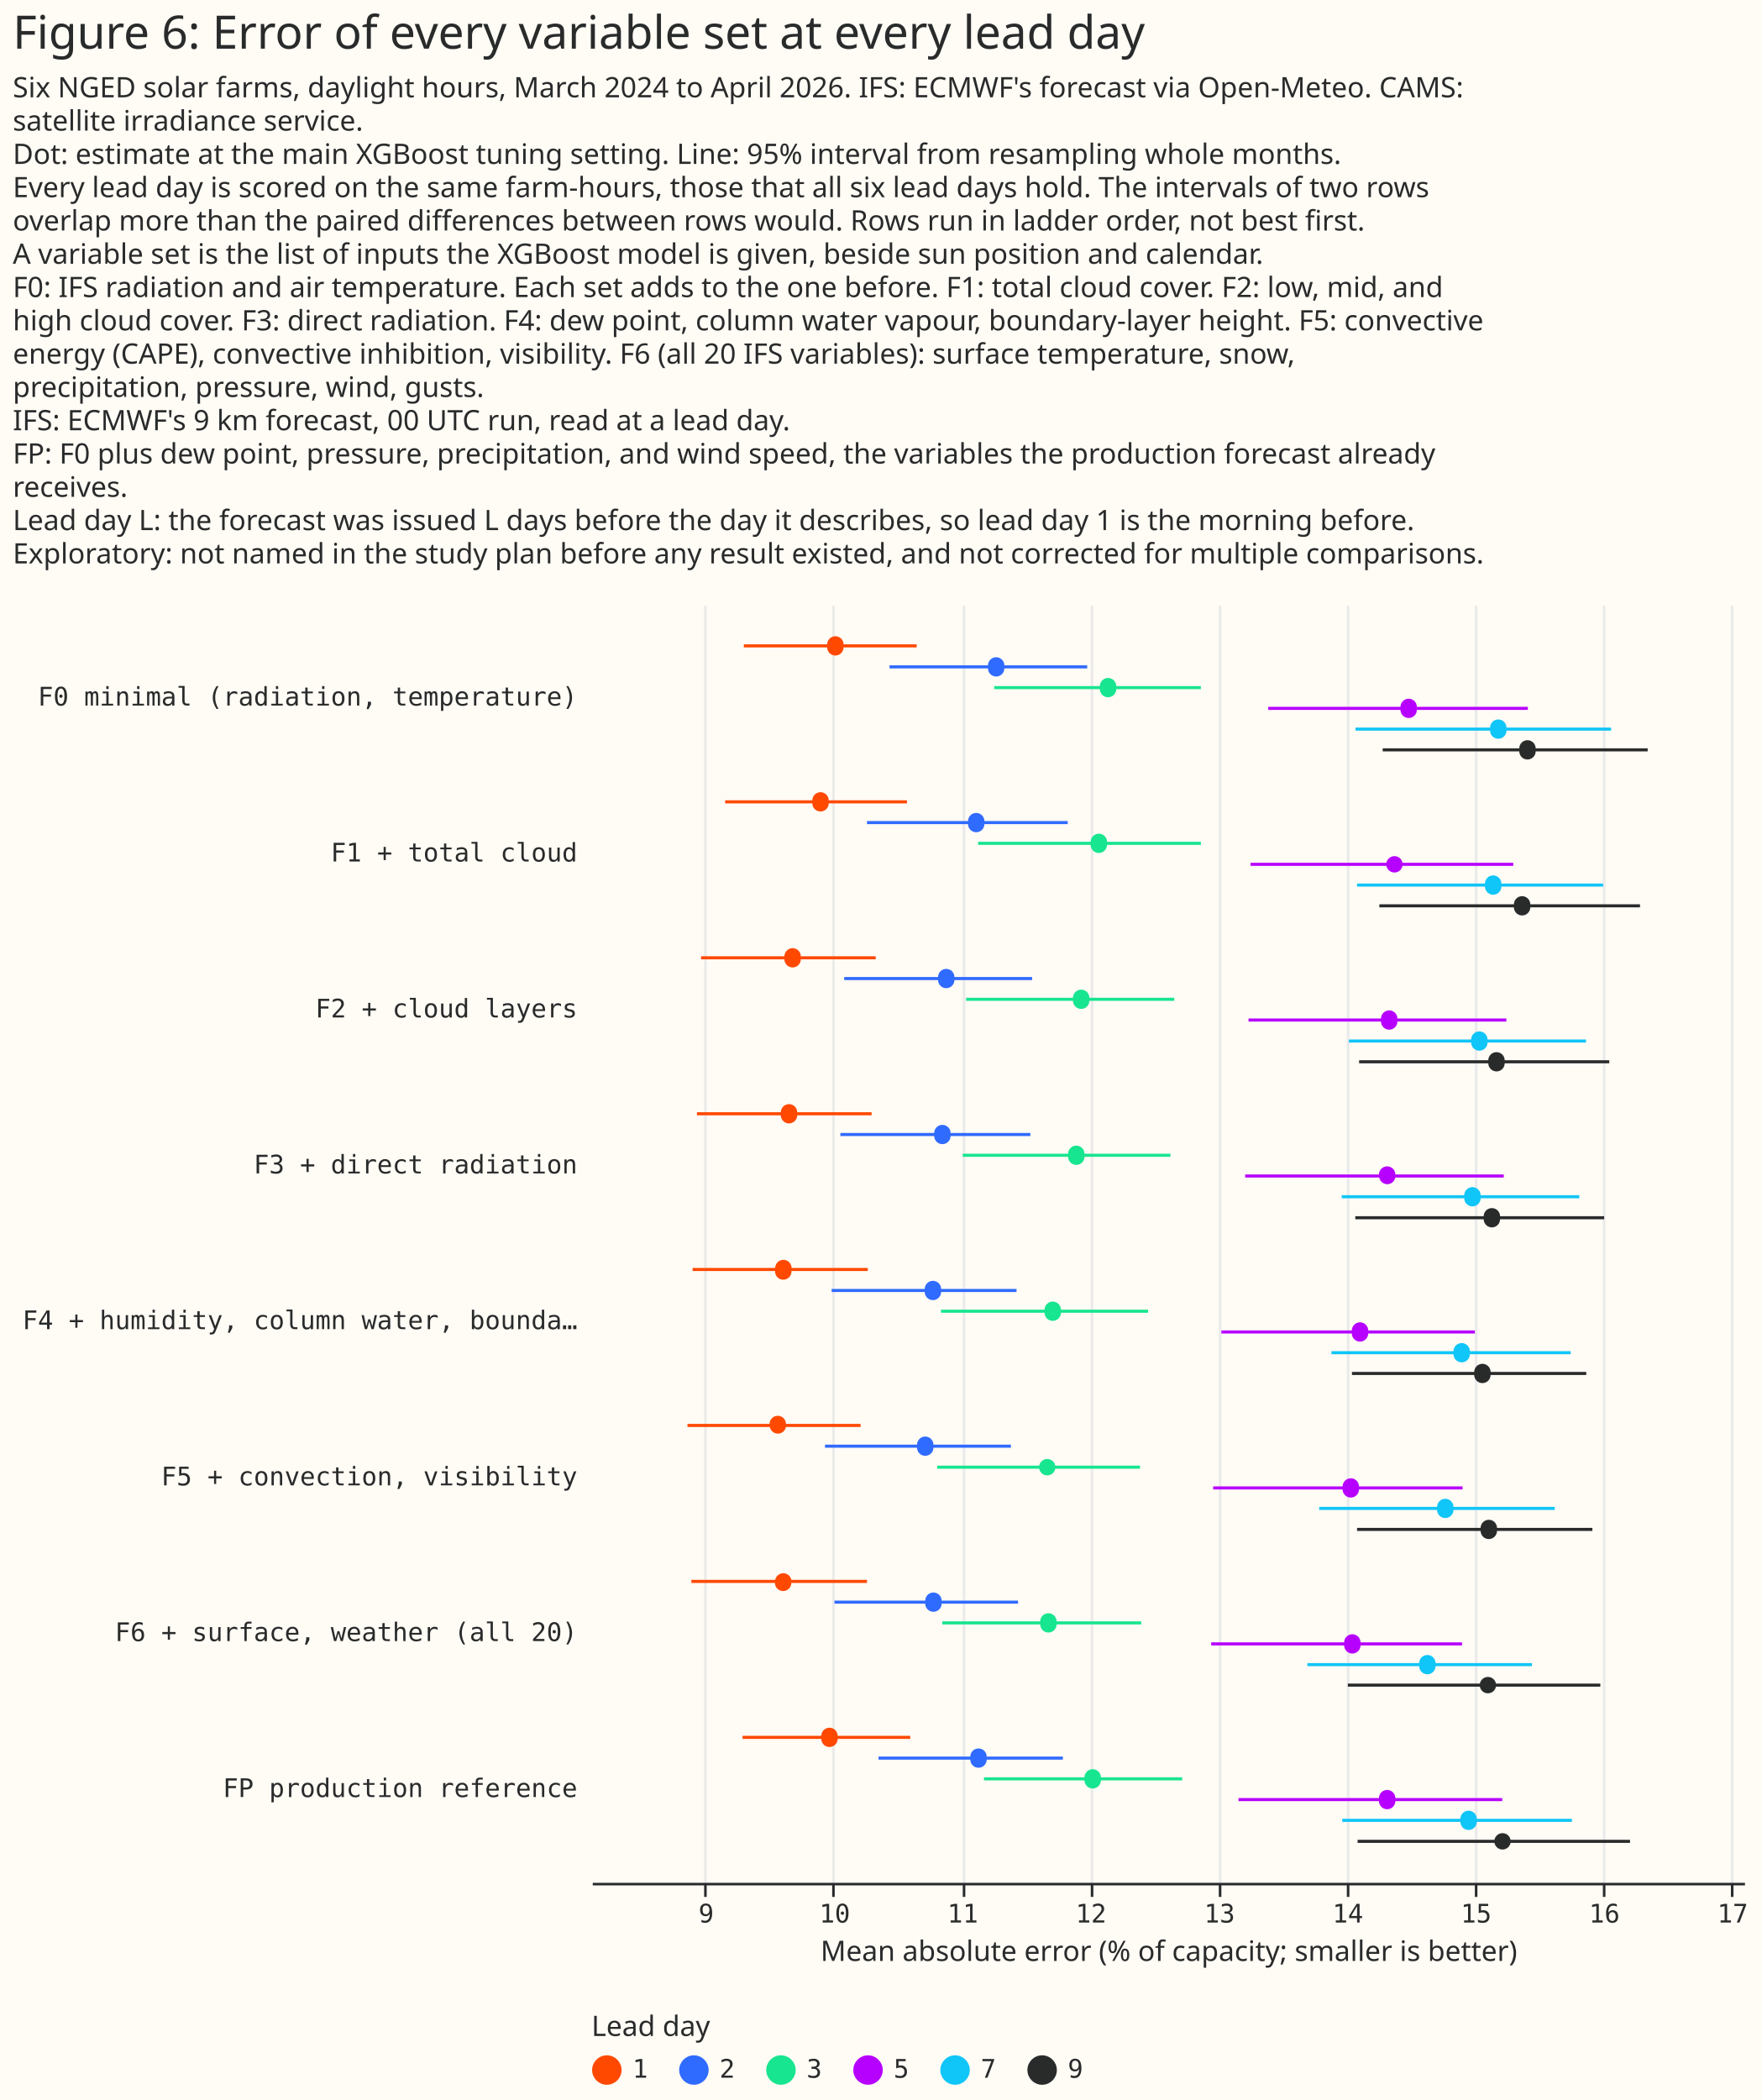
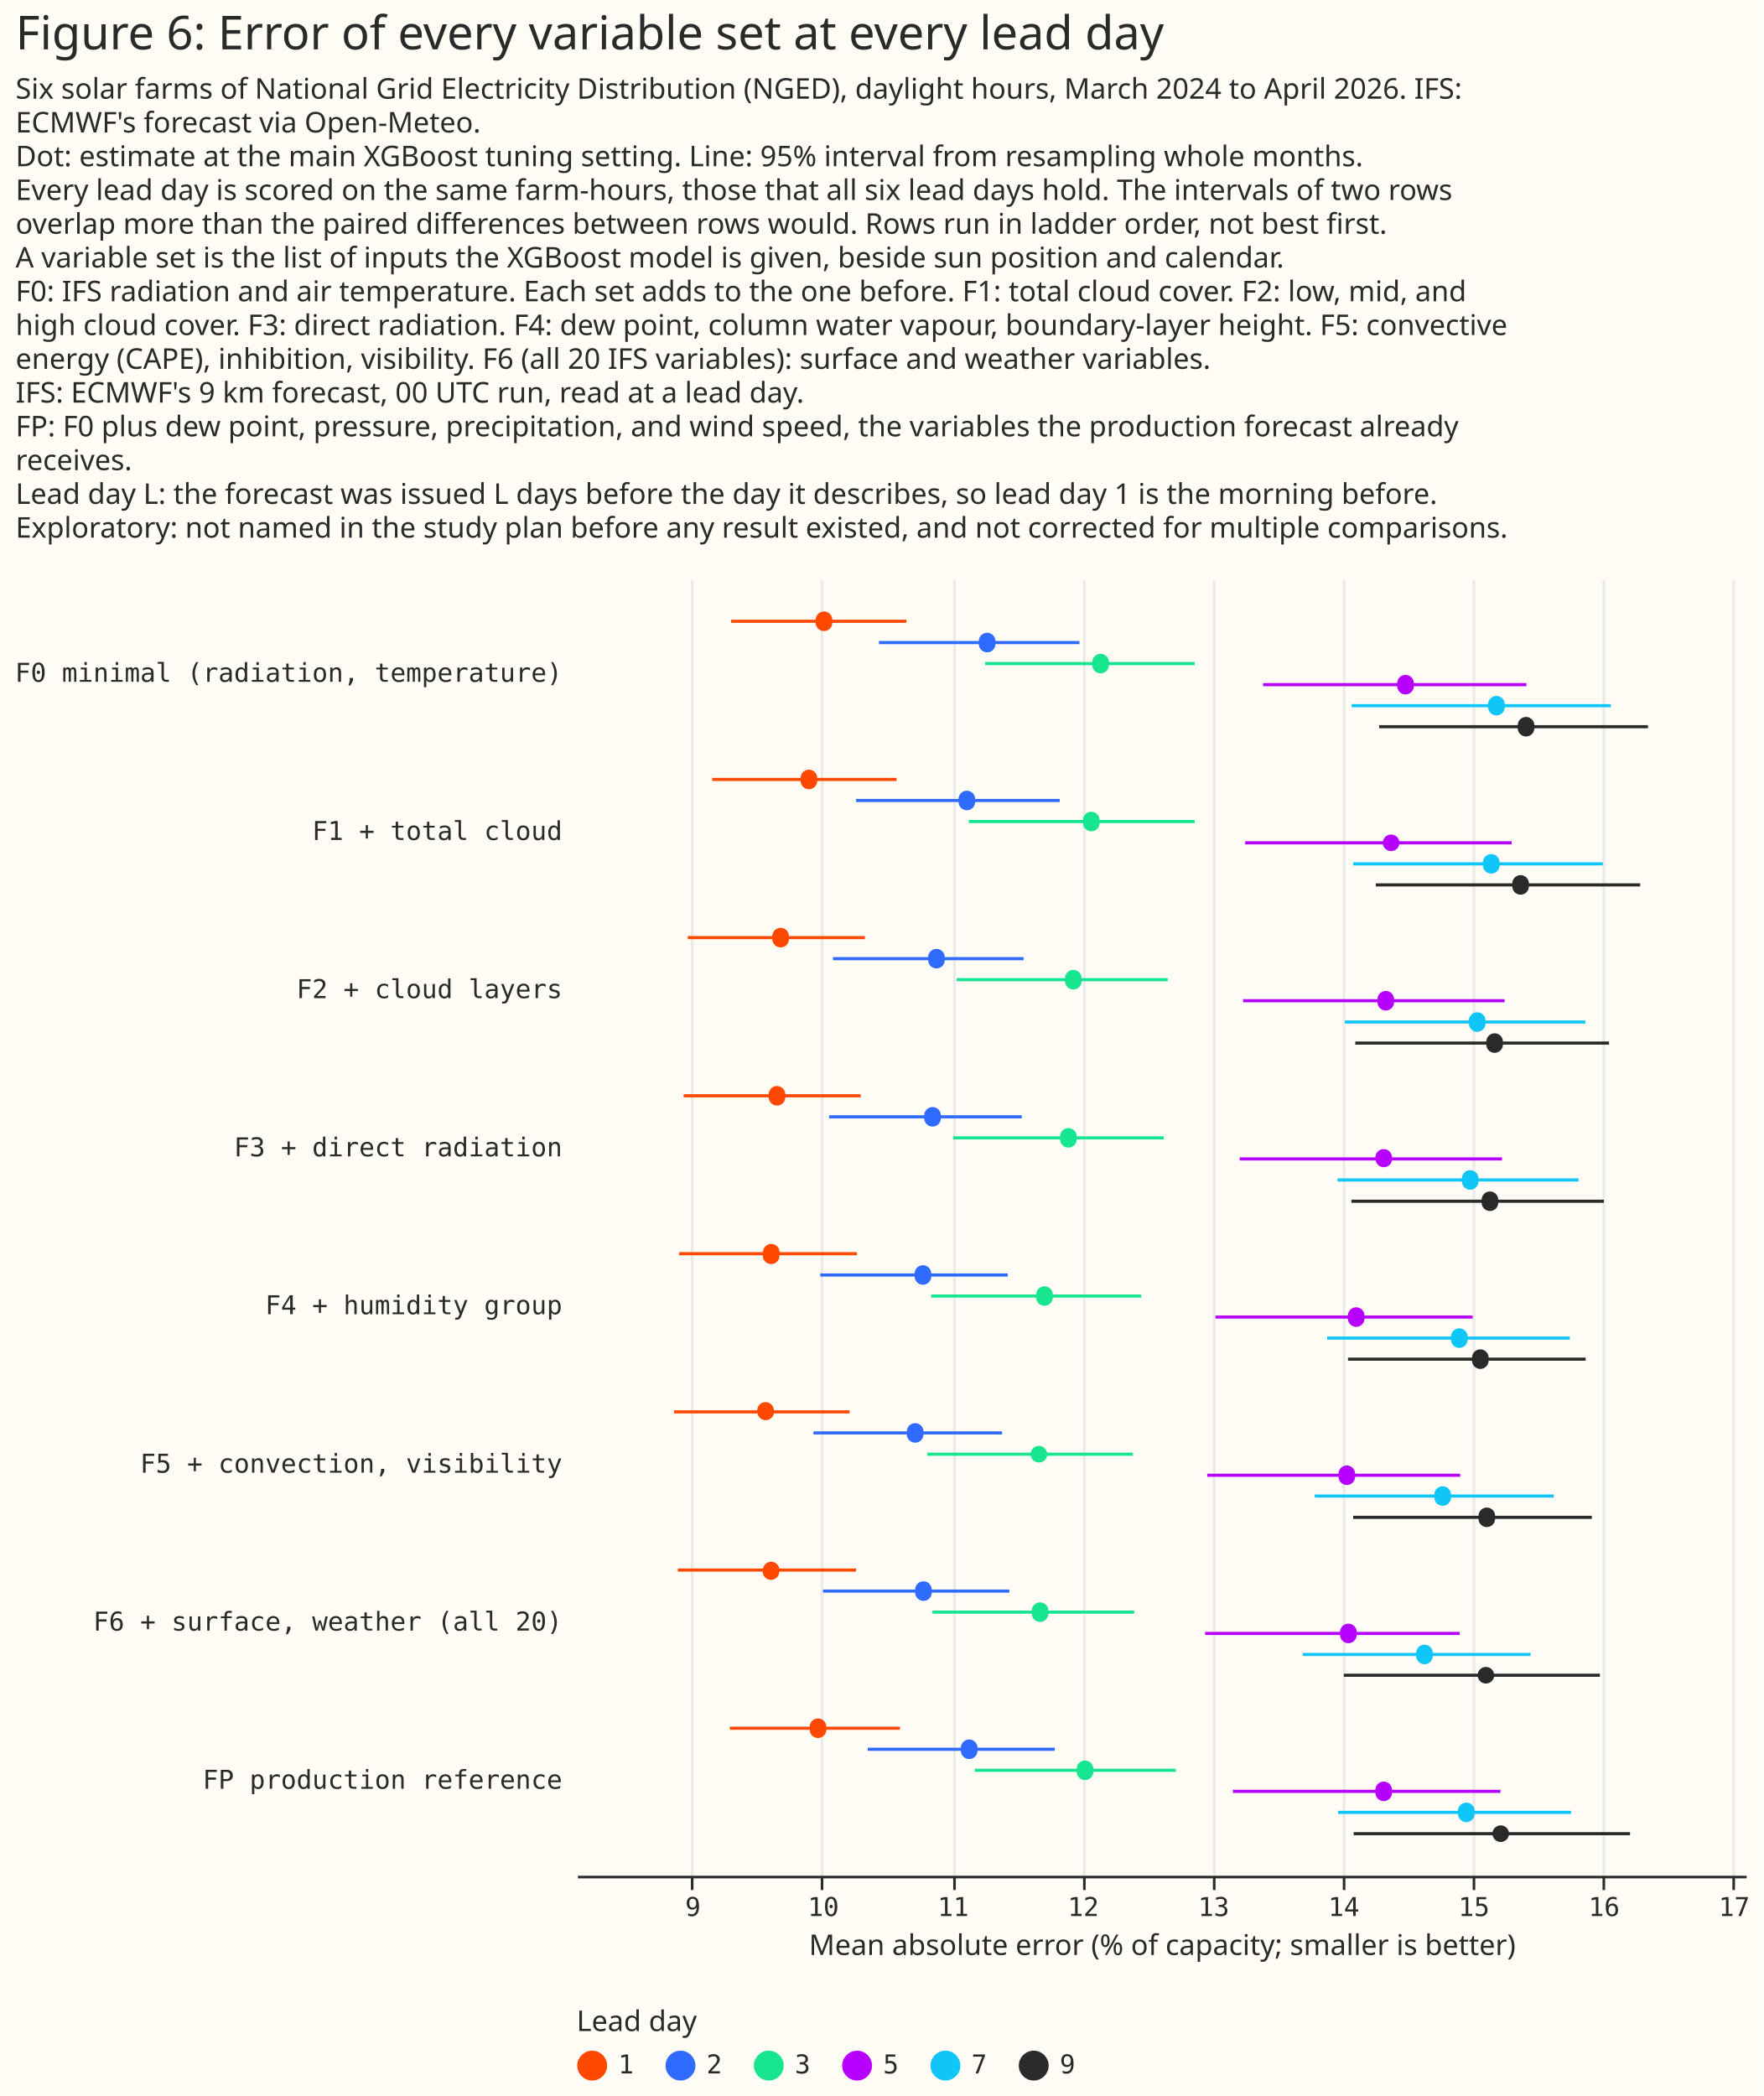
- <svg xmlns="http://www.w3.org/2000/svg" width="688" height="820" class="marks" viewBox="0 0 688 820">
-   <path fill="#fffbf5" d="M0 0h688v820H0z" />
+ <svg xmlns="http://www.w3.org/2000/svg" width="679" height="807" class="marks" viewBox="0 0 679 807">
+   <path fill="#fffbf5" d="M0 0h679v807H0z" />
  <g fill="none" stroke-miterlimit="10" aria-roledescription="group mark container" class="mark-group role-frame root">
-     <path d="M231 236h450z" aria-hidden="true" class="background" />
+     <path d="M222 223h450z" aria-hidden="true" class="background" />
    <g aria-roledescription="group mark container" class="mark-group role-scope concat_0_group">
-       <path fill="#fffbf5" d="M231 236h450v499.2H231Z" aria-hidden="true" class="background" />
+       <path fill="#fffbf5" d="M222 223h450v499.2H222Z" aria-hidden="true" class="background" />
      <g aria-hidden="true" class="mark-group role-axis">
-         <path stroke="#eaeaea" d="M275.5 735.7V236.5m50 499.2V236.5m51 499.2V236.5m50 499.2V236.5m50 499.2V236.5m50 499.2V236.5m50 499.2V236.5m50 499.2V236.5m50 499.2V236.5" class="mark-rule role-axis-grid" pointer-events="none" />
+         <path stroke="#eaeaea" d="M266.5 722.7V223.5m50 499.2V223.5m51 499.2V223.5m50 499.2V223.5m50 499.2V223.5m50 499.2V223.5m50 499.2V223.5m50 499.2V223.5m50 499.2V223.5" class="mark-rule role-axis-grid" pointer-events="none" />
      </g>
      <g aria-label="X-axis titled 'Mean absolute error (% of capacity; smaller is better)' for a linear scale with values from 8 to 17" aria-roledescription="axis" class="mark-group role-axis" pointer-events="none">
-         <path stroke="#292b2b" d="M275.5 735.7v5m50-5v5m51-5v5m50-5v5m50-5v5m50-5v5m50-5v5m50-5v5m50-5v5" class="mark-rule role-axis-tick" />
+         <path stroke="#292b2b" d="M266.5 722.7v5m50-5v5m51-5v5m50-5v5m50-5v5m50-5v5m50-5v5m50-5v5m50-5v5" class="mark-rule role-axis-tick" />
        <g fill="#292b2b" class="mark-text role-axis-label" font-family="Matter Semi Mono, Roboto Mono, monospace" font-size="10" text-anchor="middle">
-           <text transform="translate(275.8 750.7)">9</text>
-           <text transform="translate(326 750.7)">10</text>
-           <text transform="translate(376 750.7)">11</text>
-           <text transform="translate(426.1 750.7)">12</text>
-           <text transform="translate(476.3 750.7)">13</text>
-           <text transform="translate(526.4 750.7)">14</text>
-           <text transform="translate(576.5 750.7)">15</text>
-           <text transform="translate(626.6 750.7)">16</text>
-           <text transform="translate(676.7 750.7)">17</text>
+           <text transform="translate(266.8 737.7)">9</text>
+           <text transform="translate(317 737.7)">10</text>
+           <text transform="translate(367 737.7)">11</text>
+           <text transform="translate(417.1 737.7)">12</text>
+           <text transform="translate(467.3 737.7)">13</text>
+           <text transform="translate(517.4 737.7)">14</text>
+           <text transform="translate(567.5 737.7)">15</text>
+           <text transform="translate(617.6 737.7)">16</text>
+           <text transform="translate(667.7 737.7)">17</text>
        </g>
-         <path stroke="#292b2b" d="M231.5 735.7h450" class="mark-rule role-axis-domain" />
-         <text fill="#292b2b" class="mark-text role-axis-title" font-family="Matter XH, DM Sans, sans-serif" font-size="11" text-anchor="middle" transform="translate(456.5 765.7)">Mean absolute error (% of capacity; smaller is better)</text>
+         <path stroke="#292b2b" d="M222.5 722.7h450" class="mark-rule role-axis-domain" />
+         <text fill="#292b2b" class="mark-text role-axis-title" font-family="Matter XH, DM Sans, sans-serif" font-size="11" text-anchor="middle" transform="translate(447.5 752.7)">Mean absolute error (% of capacity; smaller is better)</text>
      </g>
-       <g aria-label="Y-axis for a discrete scale with 8 values: F0 minimal (radiation, temperature), F1 + total cloud, F2 + cloud layers, F3 + direct radiation, F4 + humidity, column water, boundary layer, ending with FP production reference" aria-roledescription="axis" class="mark-group role-axis">
+       <g aria-label="Y-axis for a discrete scale with 8 values: F0 minimal (radiation, temperature), F1 + total cloud, F2 + cloud layers, F3 + direct radiation, F4 + humidity group, ending with FP production reference" aria-roledescription="axis" class="mark-group role-axis">
        <g fill="#292b2b" class="mark-text role-axis-label" font-family="Matter Semi Mono, Roboto Mono, monospace" font-size="10" pointer-events="none" text-anchor="end">
-           <text transform="translate(225.5 275.5)">F0 minimal (radiation, temperature)</text>
-           <text transform="translate(225.5 336.4)">F1 + total cloud</text>
-           <text transform="translate(225.5 397.3)">F2 + cloud layers</text>
-           <text transform="translate(225.5 458.2)">F3 + direct radiation</text>
-           <text transform="translate(225.5 519)">F4 + humidity, column water, bounda…</text>
-           <text transform="translate(225.5 580)">F5 + convection, visibility</text>
-           <text transform="translate(225.5 640.8)">F6 + surface, weather (all 20)</text>
-           <text transform="translate(225.5 701.7)">FP production reference</text>
+           <text transform="translate(216.5 262.5)">F0 minimal (radiation, temperature)</text>
+           <text transform="translate(216.5 323.4)">F1 + total cloud</text>
+           <text transform="translate(216.5 384.3)">F2 + cloud layers</text>
+           <text transform="translate(216.5 445.2)">F3 + direct radiation</text>
+           <text transform="translate(216.5 506)">F4 + humidity group</text>
+           <text transform="translate(216.5 567)">F5 + convection, visibility</text>
+           <text transform="translate(216.5 627.8)">F6 + surface, weather (all 20)</text>
+           <text transform="translate(216.5 688.7)">FP production reference</text>
        </g>
      </g>
      <g stroke-width="1.2" aria-hidden="true" class="mark-rule role-mark concat_0_layer_0_marks">
-         <path stroke="#ff4901" d="M290.5 252.2H358m-74.8 60.9h71M273.8 374H342m-69.8 60.9h68.2m-69.9 60.8h68.4m-70.4 60.9h67.6M270 617.5h68.6M290 678.4h65.5" />
-         <path stroke="#306bff" d="M347.4 260.4h77.2m-86 60.8H417m-87.3 60.9h73.4M328.2 443h74.2m-77.6 60.9H397m-74.8 60.8h72.6m-68.9 60.9h71.7m-54.5 60.9h72" />
-         <path stroke="#17e58f" d="M388.3 268.5H469m-87 60.8h87m-91.7 60.9h81.3M376 451.1h81.1M367.5 512h80.9M366 572.9h79.2M368 633.7h77.7m-61.4 60.9h77.4" />
-         <path stroke="#b701ff" d="M495.3 276.6h101.4m-108.3 60.9H591m-103.4 60.8h100.7m-102 60.9h101M477 520.1h99M473.8 581h97.4M473 641.9h98m-87.3 60.8h103" />
-         <path stroke="#10c5f7" d="M529.4 284.7h99.8M530 345.6h96.1m-99.3 60.9h92.6M524 467.3h92.8M520 528.2h93.4M515.2 589h92m-96.6 61h87.7m-74.1 60.8h89.7" />
-         <path stroke="#292b2b" d="M540 292.8h103.5m-104.8 60.9h101.8m-109.7 60.9h97.7m-99.2 60.9h97.2M528 536.3h91.5M530 597.2h91.9M526.4 658H625m-94.8 61h106.4" />
+         <path stroke="#ff4901" d="M281.5 239.2H349m-74.8 60.9h71M264.8 361H333m-69.8 60.9h68.2m-69.9 60.8h68.4m-70.4 60.9h67.6M261 604.5h68.6M281 665.4h65.5" />
+         <path stroke="#306bff" d="M338.4 247.4h77.2m-86 60.8H408m-87.3 60.9h73.4M319.2 430h74.2m-77.6 60.9H388m-74.8 60.8h72.6m-68.9 60.9h71.7m-54.5 60.9h72" />
+         <path stroke="#17e58f" d="M379.3 255.5H460m-87 60.8h87m-91.7 60.9h81.3M367 438.1h81.1M358.5 499h80.9M357 559.9h79.2M359 620.7h77.7m-61.4 60.9h77.4" />
+         <path stroke="#b701ff" d="M486.3 263.6h101.4m-108.3 60.9H582m-103.4 60.8h100.7m-102 60.9h101M468 507.1h99M464.8 568h97.4M464 628.9h98m-87.3 60.8h103" />
+         <path stroke="#10c5f7" d="M520.4 271.7h99.8M521 332.6h96.1m-99.3 60.9h92.6M515 454.3h92.8M511 515.2h93.4M506.2 576h92m-96.6 61h87.7m-74.1 60.8h89.7" />
+         <path stroke="#292b2b" d="M531 279.8h103.5m-104.8 60.9h101.8m-109.7 60.9h97.7m-99.2 60.9h97.2M519 523.3h91.5M521 584.2h91.9M517.4 645H616m-94.8 61h106.4" />
      </g>
      <g aria-hidden="true" class="mark-symbol role-mark concat_0_layer_1_marks">
-         <path fill="#ff4901" d="M329.4 252.2a3.2 3.2 0 1 1-6.3 0 3.2 3.2 0 1 1 6.3 0m-5.8 60.9a3.2 3.2 0 1 1-6.3 0 3.2 3.2 0 1 1 6.3 0M312.7 374a3.2 3.2 0 1 1-6.3 0 3.2 3.2 0 1 1 6.3 0m-1.4 60.9a3.2 3.2 0 1 1-6.3 0 3.2 3.2 0 1 1 6.3 0m-2.3 60.8a3.2 3.2 0 1 1-6.2 0 3.2 3.2 0 1 1 6.3 0m-2.1 60.9a3.2 3.2 0 1 1-6.4 0 3.2 3.2 0 1 1 6.3 0m2.1 60.9a3.2 3.2 0 1 1-6.3 0 3.2 3.2 0 1 1 6.4 0m18 60.9a3.2 3.2 0 1 1-6.3 0 3.2 3.2 0 1 1 6.3 0" />
-         <path fill="#306bff" d="M392.2 260.4a3.2 3.2 0 1 1-6.3 0 3.2 3.2 0 1 1 6.3 0m-7.8 60.8a3.2 3.2 0 1 1-6.3 0 3.2 3.2 0 1 1 6.3 0m-11.7 60.9a3.2 3.2 0 1 1-6.3 0 3.2 3.2 0 1 1 6.3 0m-1.5 60.9a3.2 3.2 0 1 1-6.3 0 3.2 3.2 0 1 1 6.3 0m-3.7 60.9a3.2 3.2 0 1 1-6.3 0 3.2 3.2 0 1 1 6.3 0m-3 60.8a3.2 3.2 0 1 1-6.3 0 3.2 3.2 0 1 1 6.3 0m3.2 60.9a3.2 3.2 0 1 1-6.3 0 3.2 3.2 0 1 1 6.3 0m17.6 60.9a3.2 3.2 0 1 1-6.3 0 3.2 3.2 0 1 1 6.3 0" />
-         <path fill="#17e58f" d="M435.9 268.5a3.2 3.2 0 1 1-6.3 0 3.2 3.2 0 1 1 6.3 0m-3.6 60.8a3.2 3.2 0 1 1-6.3 0 3.2 3.2 0 1 1 6.3 0m-6.9 60.9a3.2 3.2 0 1 1-6.3 0 3.2 3.2 0 1 1 6.3 0m-1.9 60.9a3.2 3.2 0 1 1-6.3 0 3.2 3.2 0 1 1 6.3 0m-9.2 60.9a3.2 3.2 0 1 1-6.3 0 3.2 3.2 0 1 1 6.3 0m-2.1 60.9a3.2 3.2 0 1 1-6.4 0 3.2 3.2 0 1 1 6.4 0m.4 60.8a3.2 3.2 0 1 1-6.3 0 3.2 3.2 0 1 1 6.3 0m17.3 60.9a3.2 3.2 0 1 1-6.3 0 3.2 3.2 0 1 1 6.3 0" />
-         <path fill="#b701ff" d="M553.3 276.6a3.2 3.2 0 1 1-6.3 0 3.2 3.2 0 1 1 6.3 0m-5.5 60.9a3.2 3.2 0 1 1-6.4 0 3.2 3.2 0 1 1 6.4 0m-2.1 60.8a3.2 3.2 0 1 1-6.3 0 3.2 3.2 0 1 1 6.3 0m-.7 60.9a3.2 3.2 0 1 1-6.4 0 3.2 3.2 0 1 1 6.3 0m-10.6 60.9a3.2 3.2 0 1 1-6.3 0 3.2 3.2 0 1 1 6.3 0m-3.6 60.9a3.2 3.2 0 1 1-6.3 0 3.2 3.2 0 1 1 6.3 0m.6 60.9a3.2 3.2 0 1 1-6.3 0 3.2 3.2 0 1 1 6.3 0m13.6 60.8a3.2 3.2 0 1 1-6.3 0 3.2 3.2 0 1 1 6.3 0" />
-         <path fill="#10c5f7" d="M588.3 284.7a3.2 3.2 0 1 1-6.3 0 3.2 3.2 0 1 1 6.3 0m-2 60.9a3.2 3.2 0 1 1-6.3 0 3.2 3.2 0 1 1 6.3 0m-5.4 60.9a3.2 3.2 0 1 1-6.3 0 3.2 3.2 0 1 1 6.3 0m-2.7 60.8a3.2 3.2 0 1 1-6.3 0 3.2 3.2 0 1 1 6.3 0m-4.2 60.9a3.2 3.2 0 1 1-6.3 0 3.2 3.2 0 1 1 6.3 0m-6.4 60.8a3.2 3.2 0 1 1-6.3 0 3.2 3.2 0 1 1 6.3 0m-7 61a3.2 3.2 0 1 1-6.3 0 3.2 3.2 0 1 1 6.3 0m16.1 60.8a3.2 3.2 0 1 1-6.3 0 3.2 3.2 0 1 1 6.3 0" />
-         <path fill="#292b2b" d="M599.7 292.8a3.2 3.2 0 1 1-6.3 0 3.2 3.2 0 1 1 6.3 0m-2.1 60.9a3.2 3.2 0 1 1-6.3 0 3.2 3.2 0 1 1 6.3 0m-10 60.9a3.2 3.2 0 1 1-6.3 0 3.2 3.2 0 1 1 6.3 0m-1.8 60.9a3.2 3.2 0 1 1-6.3 0 3.2 3.2 0 1 1 6.3 0m-3.7 60.8a3.2 3.2 0 1 1-6.3 0 3.2 3.2 0 1 1 6.3 0m2.5 60.9a3.2 3.2 0 1 1-6.3 0 3.2 3.2 0 1 1 6.3 0m-.3 60.8a3.2 3.2 0 1 1-6.4 0 3.2 3.2 0 1 1 6.4 0m5.7 61a3.2 3.2 0 1 1-6.4 0 3.2 3.2 0 1 1 6.4 0" />
+         <path fill="#ff4901" d="M320.4 239.2a3.2 3.2 0 1 1-6.3 0 3.2 3.2 0 1 1 6.3 0m-5.8 60.9a3.2 3.2 0 1 1-6.3 0 3.2 3.2 0 1 1 6.3 0M303.7 361a3.2 3.2 0 1 1-6.3 0 3.2 3.2 0 1 1 6.3 0m-1.4 60.9a3.2 3.2 0 1 1-6.3 0 3.2 3.2 0 1 1 6.3 0m-2.3 60.8a3.2 3.2 0 1 1-6.2 0 3.2 3.2 0 1 1 6.3 0m-2.1 60.9a3.2 3.2 0 1 1-6.4 0 3.2 3.2 0 1 1 6.3 0m2.1 60.9a3.2 3.2 0 1 1-6.3 0 3.2 3.2 0 1 1 6.4 0m18 60.9a3.2 3.2 0 1 1-6.3 0 3.2 3.2 0 1 1 6.3 0" />
+         <path fill="#306bff" d="M383.2 247.4a3.2 3.2 0 1 1-6.3 0 3.2 3.2 0 1 1 6.3 0m-7.8 60.8a3.2 3.2 0 1 1-6.3 0 3.2 3.2 0 1 1 6.3 0m-11.7 60.9a3.2 3.2 0 1 1-6.3 0 3.2 3.2 0 1 1 6.3 0m-1.5 60.9a3.2 3.2 0 1 1-6.3 0 3.2 3.2 0 1 1 6.3 0m-3.7 60.9a3.2 3.2 0 1 1-6.3 0 3.2 3.2 0 1 1 6.3 0m-3 60.8a3.2 3.2 0 1 1-6.3 0 3.2 3.2 0 1 1 6.3 0m3.2 60.9a3.2 3.2 0 1 1-6.3 0 3.2 3.2 0 1 1 6.3 0m17.6 60.9a3.2 3.2 0 1 1-6.3 0 3.2 3.2 0 1 1 6.3 0" />
+         <path fill="#17e58f" d="M426.9 255.5a3.2 3.2 0 1 1-6.3 0 3.2 3.2 0 1 1 6.3 0m-3.6 60.8a3.2 3.2 0 1 1-6.3 0 3.2 3.2 0 1 1 6.3 0m-6.9 60.9a3.2 3.2 0 1 1-6.3 0 3.2 3.2 0 1 1 6.3 0m-1.9 60.9a3.2 3.2 0 1 1-6.3 0 3.2 3.2 0 1 1 6.3 0m-9.2 60.9a3.2 3.2 0 1 1-6.3 0 3.2 3.2 0 1 1 6.3 0m-2.1 60.9a3.2 3.2 0 1 1-6.4 0 3.2 3.2 0 1 1 6.4 0m.4 60.8a3.2 3.2 0 1 1-6.3 0 3.2 3.2 0 1 1 6.3 0m17.3 60.9a3.2 3.2 0 1 1-6.3 0 3.2 3.2 0 1 1 6.3 0" />
+         <path fill="#b701ff" d="M544.3 263.6a3.2 3.2 0 1 1-6.3 0 3.2 3.2 0 1 1 6.3 0m-5.5 60.9a3.2 3.2 0 1 1-6.4 0 3.2 3.2 0 1 1 6.4 0m-2.1 60.8a3.2 3.2 0 1 1-6.3 0 3.2 3.2 0 1 1 6.3 0m-.7 60.9a3.2 3.2 0 1 1-6.4 0 3.2 3.2 0 1 1 6.3 0m-10.6 60.9a3.2 3.2 0 1 1-6.3 0 3.2 3.2 0 1 1 6.3 0m-3.6 60.9a3.2 3.2 0 1 1-6.3 0 3.2 3.2 0 1 1 6.3 0m.6 60.9a3.2 3.2 0 1 1-6.3 0 3.2 3.2 0 1 1 6.3 0m13.6 60.8a3.2 3.2 0 1 1-6.3 0 3.2 3.2 0 1 1 6.3 0" />
+         <path fill="#10c5f7" d="M579.3 271.7a3.2 3.2 0 1 1-6.3 0 3.2 3.2 0 1 1 6.3 0m-2 60.9a3.2 3.2 0 1 1-6.3 0 3.2 3.2 0 1 1 6.3 0m-5.4 60.9a3.2 3.2 0 1 1-6.3 0 3.2 3.2 0 1 1 6.3 0m-2.7 60.8a3.2 3.2 0 1 1-6.3 0 3.2 3.2 0 1 1 6.3 0m-4.2 60.9a3.2 3.2 0 1 1-6.3 0 3.2 3.2 0 1 1 6.3 0m-6.4 60.8a3.2 3.2 0 1 1-6.3 0 3.2 3.2 0 1 1 6.3 0m-7 61a3.2 3.2 0 1 1-6.3 0 3.2 3.2 0 1 1 6.3 0m16.1 60.8a3.2 3.2 0 1 1-6.3 0 3.2 3.2 0 1 1 6.3 0" />
+         <path fill="#292b2b" d="M590.7 279.8a3.2 3.2 0 1 1-6.3 0 3.2 3.2 0 1 1 6.3 0m-2.1 60.9a3.2 3.2 0 1 1-6.3 0 3.2 3.2 0 1 1 6.3 0m-10 60.9a3.2 3.2 0 1 1-6.3 0 3.2 3.2 0 1 1 6.3 0m-1.8 60.9a3.2 3.2 0 1 1-6.3 0 3.2 3.2 0 1 1 6.3 0m-3.7 60.8a3.2 3.2 0 1 1-6.3 0 3.2 3.2 0 1 1 6.3 0m2.5 60.9a3.2 3.2 0 1 1-6.3 0 3.2 3.2 0 1 1 6.3 0m-.3 60.8a3.2 3.2 0 1 1-6.4 0 3.2 3.2 0 1 1 6.4 0m5.7 61a3.2 3.2 0 1 1-6.4 0 3.2 3.2 0 1 1 6.4 0" />
      </g>
    </g>
    <g aria-label="Symbol legend titled 'Lead day' for fill color and stroke color with 6 values: 1, 2, 3, 5, 7, 9" aria-roledescription="legend" class="mark-group role-legend">
-       <path d="M231 786h193v29H231Z" aria-hidden="true" class="background" pointer-events="none" />
+       <path d="M222 773h193v29H222Z" aria-hidden="true" class="background" pointer-events="none" />
      <g class="mark-group role-legend-entry">
        <g aria-roledescription="group mark container" class="mark-group role-scope" pointer-events="none">
-           <path d="M231 802.3h22v12.5h-22Z" aria-hidden="true" class="background" />
-           <path fill="#ff4901" stroke="#ff4901" stroke-width="1.5" d="M242 808.3a5 5 0 1 1-10 0 5 5 0 1 1 10 0" class="mark-symbol role-legend-symbol" />
-           <text fill="#292b2b" class="mark-text role-legend-label" font-family="Matter Semi Mono, Roboto Mono, monospace" font-size="10" transform="translate(247 811.3)">1</text>
-           <path d="M265 802.3h22v12.5h-22Z" aria-hidden="true" class="background" />
-           <path fill="#306bff" stroke="#306bff" stroke-width="1.5" d="M276 808.3a5 5 0 1 1-10 0 5 5 0 1 1 10 0" class="mark-symbol role-legend-symbol" />
-           <text fill="#292b2b" class="mark-text role-legend-label" font-family="Matter Semi Mono, Roboto Mono, monospace" font-size="10" transform="translate(281 811.3)">2</text>
-           <path d="M299 802.3h22v12.5h-22Z" aria-hidden="true" class="background" />
-           <path fill="#17e58f" stroke="#17e58f" stroke-width="1.5" d="M310 808.3a5 5 0 1 1-10 0 5 5 0 1 1 10 0" class="mark-symbol role-legend-symbol" />
-           <text fill="#292b2b" class="mark-text role-legend-label" font-family="Matter Semi Mono, Roboto Mono, monospace" font-size="10" transform="translate(315 811.3)">3</text>
-           <path d="M333 802.3h22v12.5h-22Z" aria-hidden="true" class="background" />
-           <path fill="#b701ff" stroke="#b701ff" stroke-width="1.5" d="M344 808.3a5 5 0 1 1-10 0 5 5 0 1 1 10 0" class="mark-symbol role-legend-symbol" />
-           <text fill="#292b2b" class="mark-text role-legend-label" font-family="Matter Semi Mono, Roboto Mono, monospace" font-size="10" transform="translate(349 811.3)">5</text>
-           <path d="M367 802.3h22v12.5h-22Z" aria-hidden="true" class="background" />
-           <path fill="#10c5f7" stroke="#10c5f7" stroke-width="1.5" d="M378 808.3a5 5 0 1 1-10 0 5 5 0 1 1 10 0" class="mark-symbol role-legend-symbol" />
-           <text fill="#292b2b" class="mark-text role-legend-label" font-family="Matter Semi Mono, Roboto Mono, monospace" font-size="10" transform="translate(383 811.3)">7</text>
-           <path d="M401 802.3h22v12.5h-22Z" aria-hidden="true" class="background" />
-           <path fill="#292b2b" stroke="#292b2b" stroke-width="1.5" d="M412 808.3a5 5 0 1 1-10 0 5 5 0 1 1 10 0" class="mark-symbol role-legend-symbol" />
-           <text fill="#292b2b" class="mark-text role-legend-label" font-family="Matter Semi Mono, Roboto Mono, monospace" font-size="10" transform="translate(417 811.3)">9</text>
+           <path d="M222 789.3h22v12.5h-22Z" aria-hidden="true" class="background" />
+           <path fill="#ff4901" stroke="#ff4901" stroke-width="1.5" d="M233 795.3a5 5 0 1 1-10 0 5 5 0 1 1 10 0" class="mark-symbol role-legend-symbol" />
+           <text fill="#292b2b" class="mark-text role-legend-label" font-family="Matter Semi Mono, Roboto Mono, monospace" font-size="10" transform="translate(238 798.3)">1</text>
+           <path d="M256 789.3h22v12.5h-22Z" aria-hidden="true" class="background" />
+           <path fill="#306bff" stroke="#306bff" stroke-width="1.5" d="M267 795.3a5 5 0 1 1-10 0 5 5 0 1 1 10 0" class="mark-symbol role-legend-symbol" />
+           <text fill="#292b2b" class="mark-text role-legend-label" font-family="Matter Semi Mono, Roboto Mono, monospace" font-size="10" transform="translate(272 798.3)">2</text>
+           <path d="M290 789.3h22v12.5h-22Z" aria-hidden="true" class="background" />
+           <path fill="#17e58f" stroke="#17e58f" stroke-width="1.5" d="M301 795.3a5 5 0 1 1-10 0 5 5 0 1 1 10 0" class="mark-symbol role-legend-symbol" />
+           <text fill="#292b2b" class="mark-text role-legend-label" font-family="Matter Semi Mono, Roboto Mono, monospace" font-size="10" transform="translate(306 798.3)">3</text>
+           <path d="M324 789.3h22v12.5h-22Z" aria-hidden="true" class="background" />
+           <path fill="#b701ff" stroke="#b701ff" stroke-width="1.5" d="M335 795.3a5 5 0 1 1-10 0 5 5 0 1 1 10 0" class="mark-symbol role-legend-symbol" />
+           <text fill="#292b2b" class="mark-text role-legend-label" font-family="Matter Semi Mono, Roboto Mono, monospace" font-size="10" transform="translate(340 798.3)">5</text>
+           <path d="M358 789.3h22v12.5h-22Z" aria-hidden="true" class="background" />
+           <path fill="#10c5f7" stroke="#10c5f7" stroke-width="1.5" d="M369 795.3a5 5 0 1 1-10 0 5 5 0 1 1 10 0" class="mark-symbol role-legend-symbol" />
+           <text fill="#292b2b" class="mark-text role-legend-label" font-family="Matter Semi Mono, Roboto Mono, monospace" font-size="10" transform="translate(374 798.3)">7</text>
+           <path d="M392 789.3h22v12.5h-22Z" aria-hidden="true" class="background" />
+           <path fill="#292b2b" stroke="#292b2b" stroke-width="1.5" d="M403 795.3a5 5 0 1 1-10 0 5 5 0 1 1 10 0" class="mark-symbol role-legend-symbol" />
+           <text fill="#292b2b" class="mark-text role-legend-label" font-family="Matter Semi Mono, Roboto Mono, monospace" font-size="10" transform="translate(408 798.3)">9</text>
        </g>
      </g>
-       <text fill="#292b2b" class="mark-text role-legend-title" font-family="Matter XH, DM Sans, sans-serif" font-size="11" pointer-events="none" transform="translate(231 795)">Lead day</text>
+       <text fill="#292b2b" class="mark-text role-legend-title" font-family="Matter XH, DM Sans, sans-serif" font-size="11" pointer-events="none" transform="translate(222 782)">Lead day</text>
    </g>
    <g fill="#292b2b" class="mark-group role-title" font-family="Matter XH, DM Sans, sans-serif" pointer-events="none">
-       <text aria-label="Title text 'Figure 6: Error of every variable set at every lead day'" aria-roledescription="title" class="mark-text role-title-text" font-size="18" transform="translate(5 19)">Figure 6: Error of every variable set at every lead day</text>
-       <text aria-label="Subtitle text 'Six NGED solar farms, daylight hours, March 2024 to April 2026. IFS: ECMWF's forecast via Open-Meteo. CAMS: satellite irradiance service. Dot: estimate at the main XGBoost tuning setting. Line: 95% interval from resampling whole months. Every lead day is scored on the same farm-hours, those that all six lead days hold. The intervals of two rows overlap more than the paired differences between rows would. Rows run in ladder order, not best first. A variable set is the list of inputs the XGBoost model is given, beside sun position and calendar. F0: IFS radiation and air temperature. Each set adds to the one before. F1: total cloud cover. F2: low, mid, and high cloud cover. F3: direct radiation. F4: dew point, column water vapour, boundary-layer height. F5: convective energy (CAPE), convective inhibition, visibility. F6 (all 20 IFS variables): surface temperature, snow, precipitation, pressure, wind, gusts. IFS: ECMWF's 9 km forecast, 00 UTC run, read at a lead day. FP: F0 plus dew point, pressure, precipitation, and wind speed, the variables the production forecast already receives. Lead day L: the forecast was issued L days before the day it describes, so lead day 1 is the morning before. Exploratory: not named in the study plan before any result existed, and not corrected for multiple comparisons.'" aria-roledescription="subtitle" class="mark-text role-title-subtitle" font-size="11" transform="translate(5 38)">
-         <tspan>Six NGED solar farms, daylight hours, March 2024 to April 2026. IFS: ECMWF's forecast via Open-Meteo. CAMS:</tspan>
-         <tspan x="0" dy="13">satellite irradiance service.</tspan>
+       <text aria-label="Title text 'Figure 6: Error of every variable set at every lead day'" aria-roledescription="title" class="mark-text role-title-text" font-size="18" transform="translate(6 19)">Figure 6: Error of every variable set at every lead day</text>
+       <text aria-label="Subtitle text 'Six solar farms of National Grid Electricity Distribution (NGED), daylight hours, March 2024 to April 2026. IFS: ECMWF's forecast via Open-Meteo. Dot: estimate at the main XGBoost tuning setting. Line: 95% interval from resampling whole months. Every lead day is scored on the same farm-hours, those that all six lead days hold. The intervals of two rows overlap more than the paired differences between rows would. Rows run in ladder order, not best first. A variable set is the list of inputs the XGBoost model is given, beside sun position and calendar. F0: IFS radiation and air temperature. Each set adds to the one before. F1: total cloud cover. F2: low, mid, and high cloud cover. F3: direct radiation. F4: dew point, column water vapour, boundary-layer height. F5: convective energy (CAPE), inhibition, visibility. F6 (all 20 IFS variables): surface and weather variables. IFS: ECMWF's 9 km forecast, 00 UTC run, read at a lead day. FP: F0 plus dew point, pressure, precipitation, and wind speed, the variables the production forecast already receives. Lead day L: the forecast was issued L days before the day it describes, so lead day 1 is the morning before. Exploratory: not named in the study plan before any result existed, and not corrected for multiple comparisons.'" aria-roledescription="subtitle" class="mark-text role-title-subtitle" font-size="11" transform="translate(6 38)">
+         <tspan>Six solar farms of National Grid Electricity Distribution (NGED), daylight hours, March 2024 to April 2026. IFS:</tspan>
+         <tspan x="0" dy="13">ECMWF's forecast via Open-Meteo.</tspan>
        <tspan x="0" dy="13">Dot: estimate at the main XGBoost tuning setting. Line: 95% interval from resampling whole months.</tspan>
        <tspan x="0" dy="13">Every lead day is scored on the same farm-hours, those that all six lead days hold. The intervals of two rows</tspan>
        <tspan x="0" dy="13">overlap more than the paired differences between rows would. Rows run in ladder order, not best first.</tspan>
        <tspan x="0" dy="13">A variable set is the list of inputs the XGBoost model is given, beside sun position and calendar.</tspan>
        <tspan x="0" dy="13">F0: IFS radiation and air temperature. Each set adds to the one before. F1: total cloud cover. F2: low, mid, and</tspan>
        <tspan x="0" dy="13">high cloud cover. F3: direct radiation. F4: dew point, column water vapour, boundary-layer height. F5: convective</tspan>
-         <tspan x="0" dy="13">energy (CAPE), convective inhibition, visibility. F6 (all 20 IFS variables): surface temperature, snow,</tspan>
-         <tspan x="0" dy="13">precipitation, pressure, wind, gusts.</tspan>
+         <tspan x="0" dy="13">energy (CAPE), inhibition, visibility. F6 (all 20 IFS variables): surface and weather variables.</tspan>
        <tspan x="0" dy="13">IFS: ECMWF's 9 km forecast, 00 UTC run, read at a lead day.</tspan>
        <tspan x="0" dy="13">FP: F0 plus dew point, pressure, precipitation, and wind speed, the variables the production forecast already</tspan>
        <tspan x="0" dy="13">receives.</tspan>
        <tspan x="0" dy="13">Lead day L: the forecast was issued L days before the day it describes, so lead day 1 is the morning before.</tspan>
        <tspan x="0" dy="13">Exploratory: not named in the study plan before any result existed, and not corrected for multiple comparisons.</tspan>
      </text>
    </g>
  </g>
</svg>
